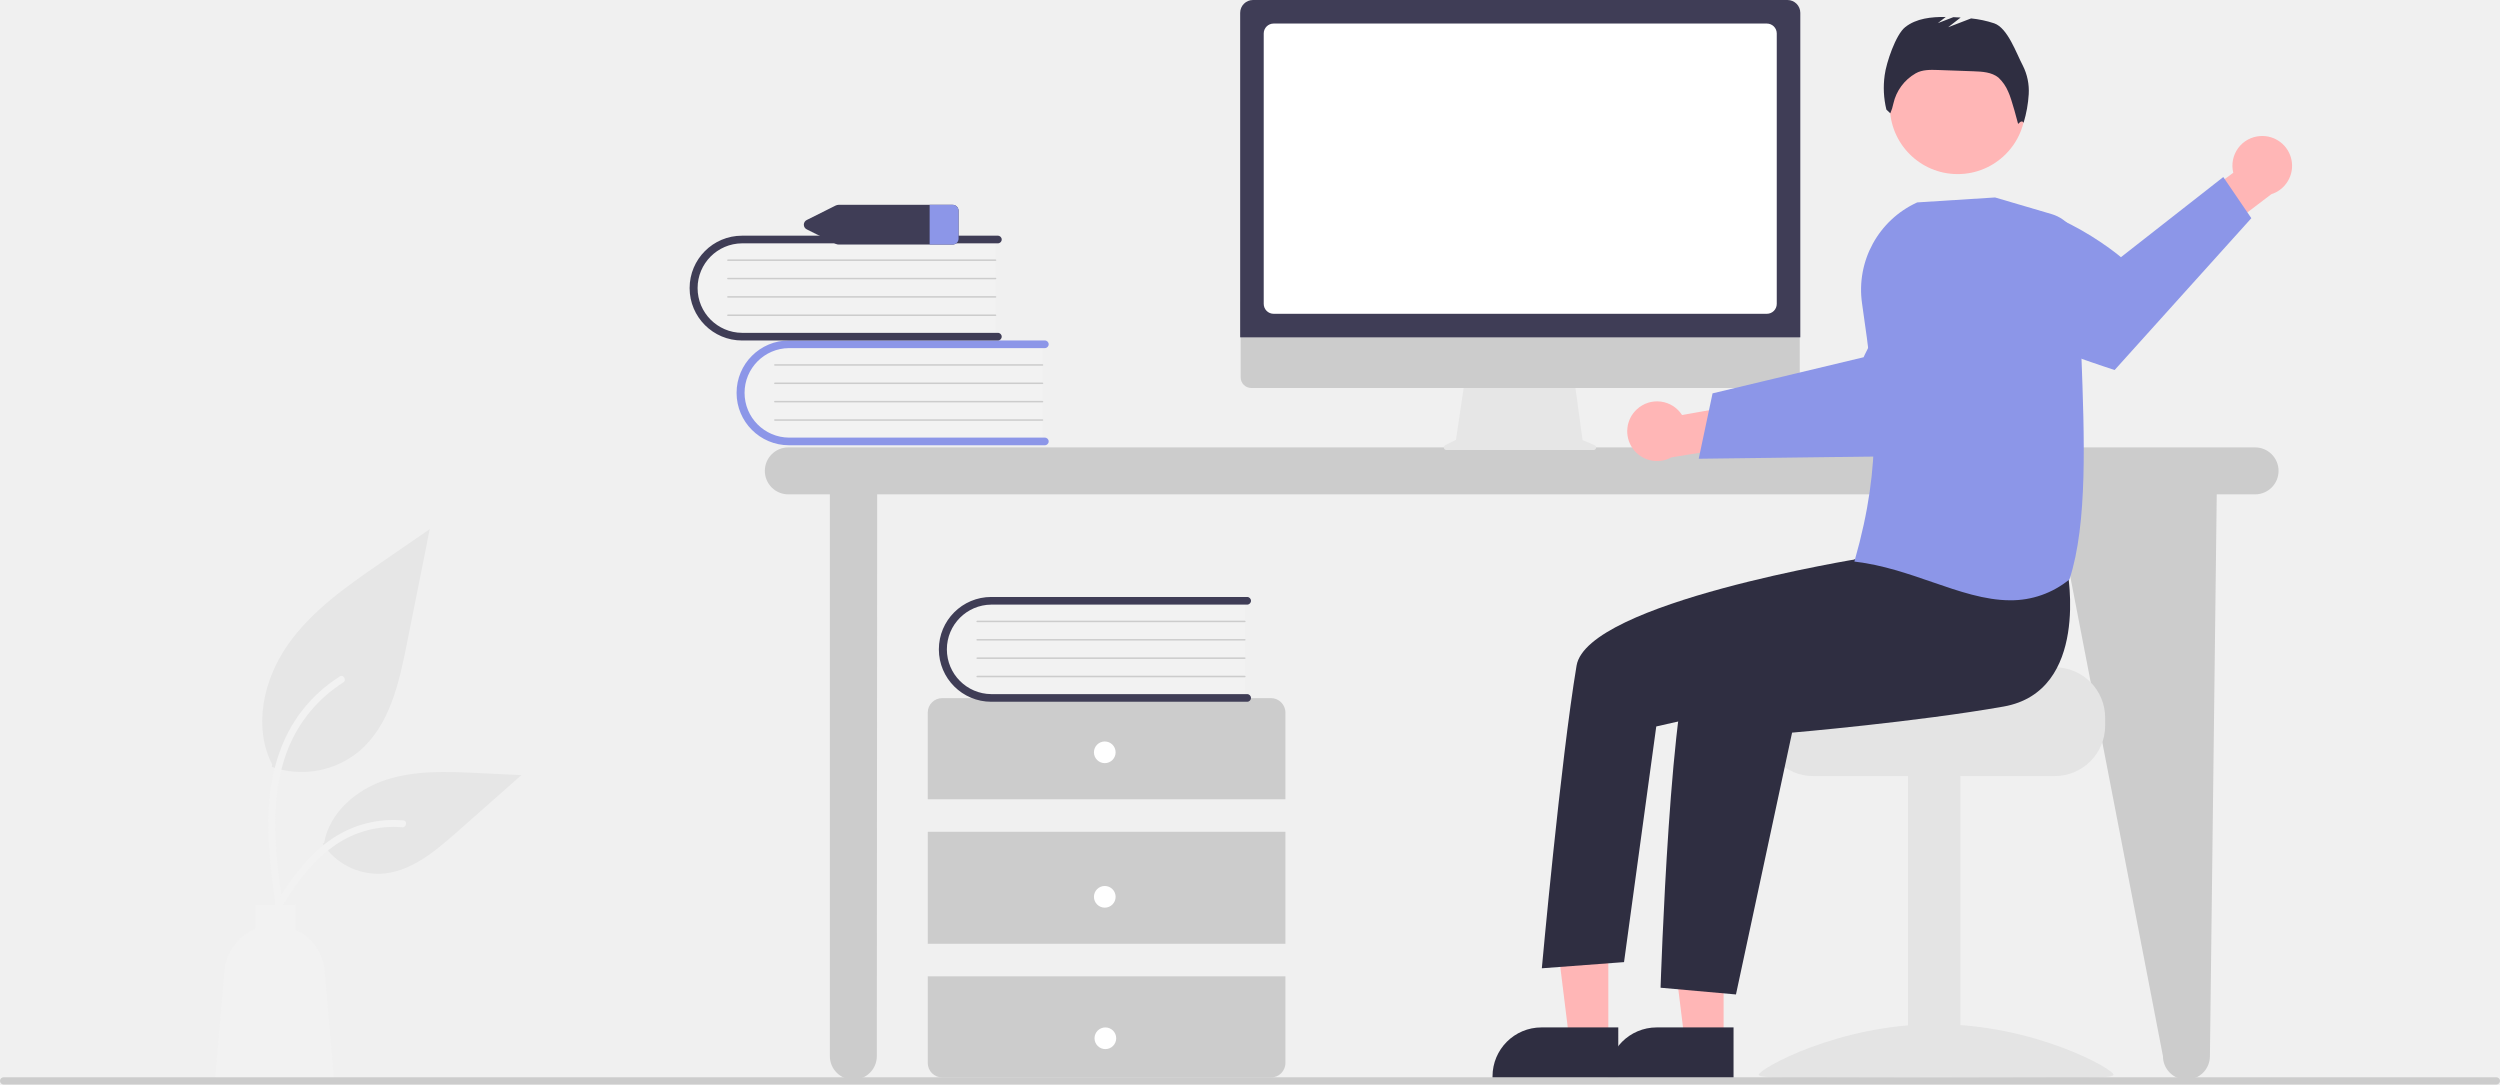
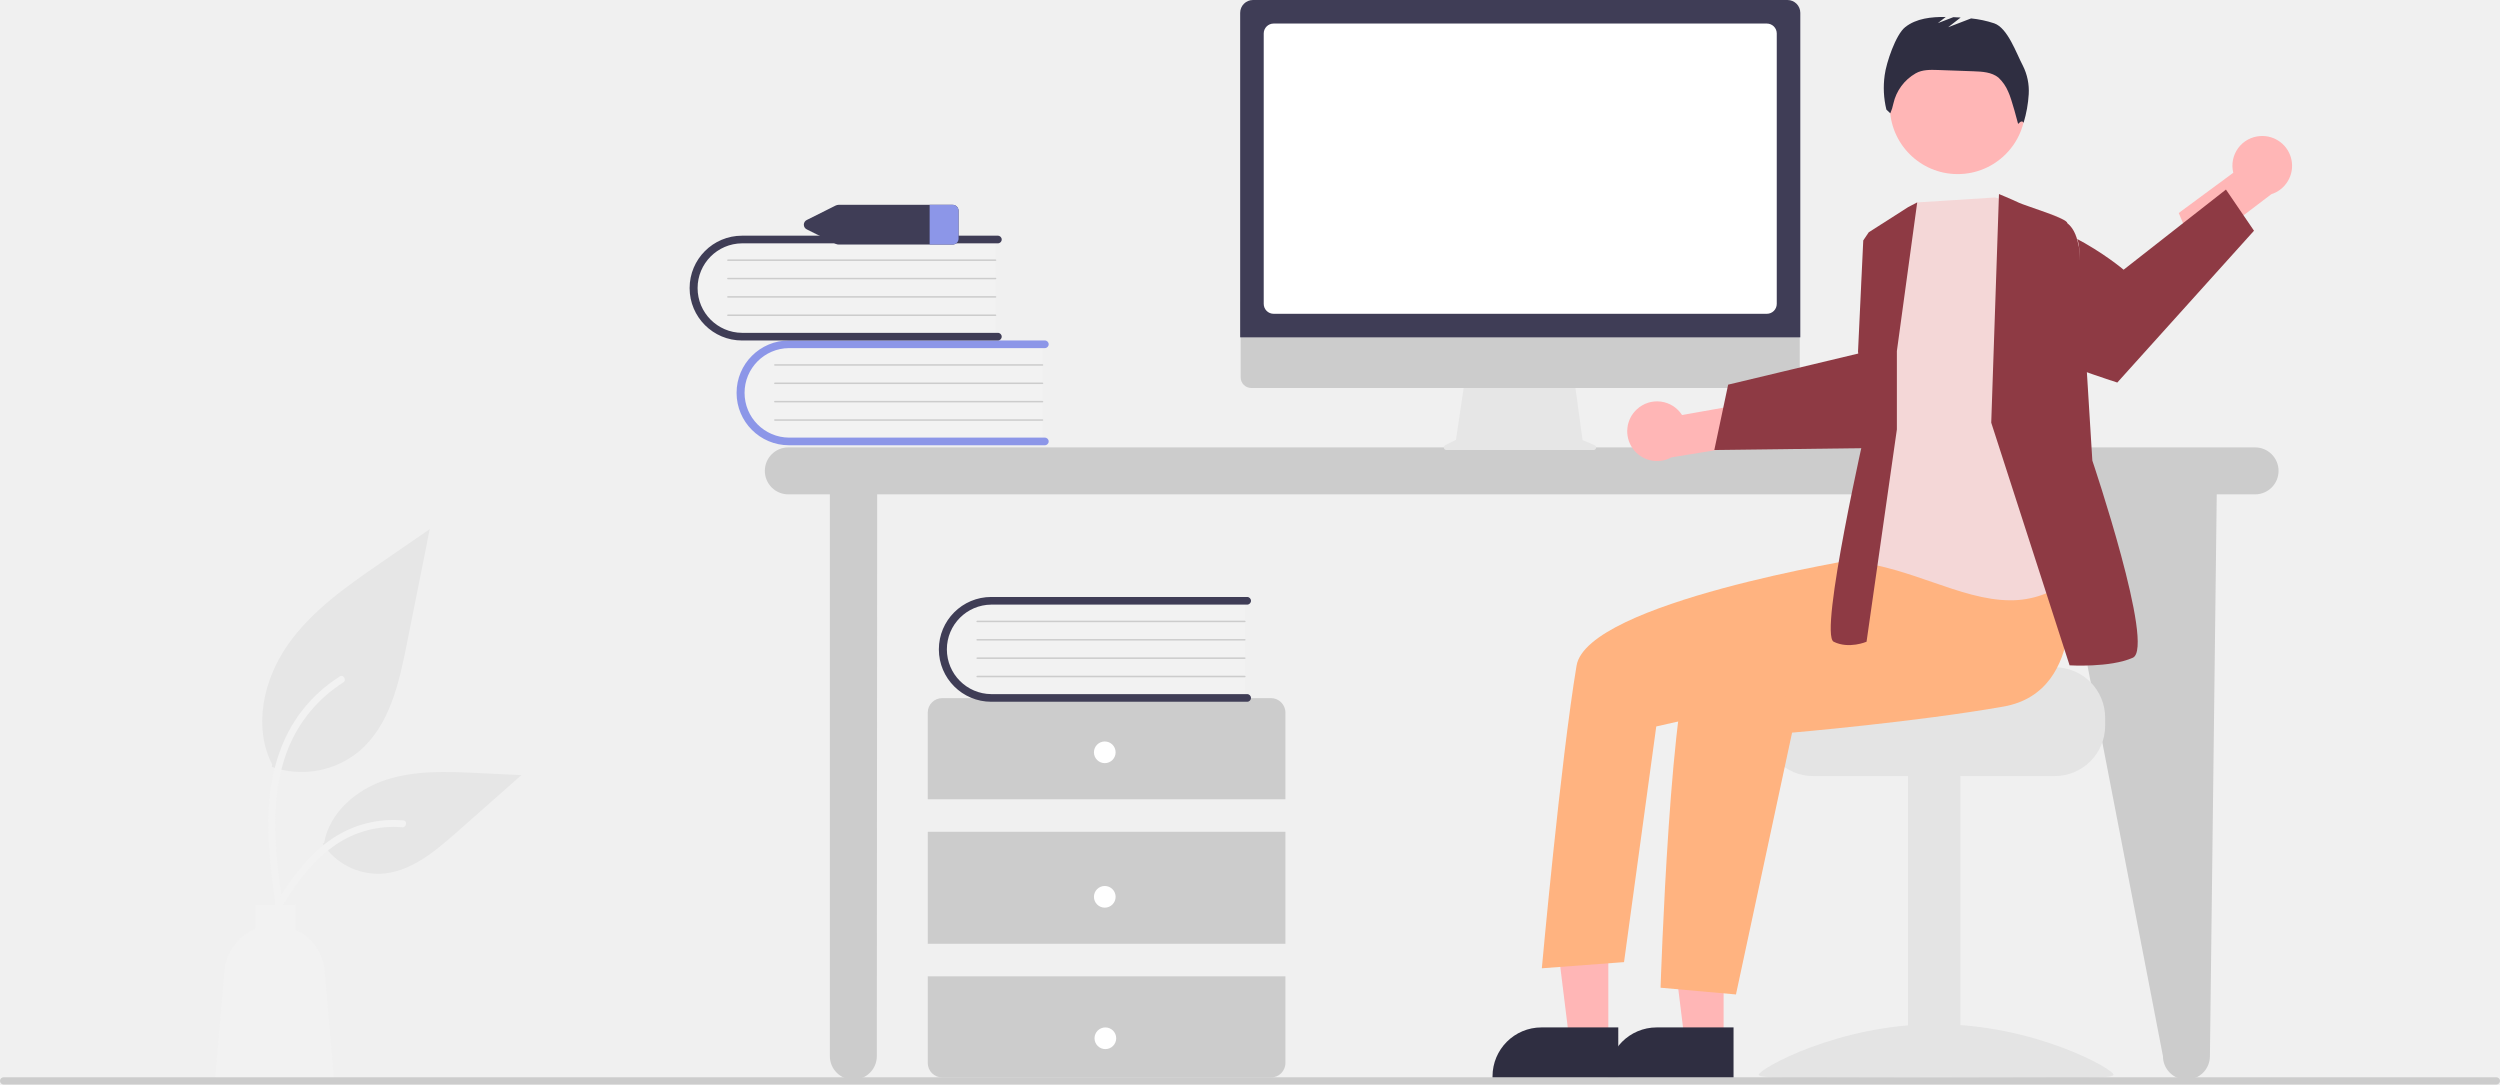
- <svg xmlns="http://www.w3.org/2000/svg" data-name="Layer 1" width="979.327" height="424.837" viewBox="0 0 979.327 424.837">
-   <path d="M993.718,412.839H419.142a9.199,9.199,0,0,0,0,18.398H435.417V651.303a9.199,9.199,0,0,0,18.398,0l.14-220.065h461.156l42.52,220.065a9.199,9.199,0,1,0,18.398,0l2.676-220.065h15.014a9.199,9.199,0,0,0,0-18.398Z" transform="translate(-110.3366 -237.5817)" fill="#ccc" />
-   <path d="M518.737,371.85v38.955H421.141a19.489,19.489,0,1,1-1.355-38.955q.677-.024,1.355,0Z" transform="translate(-110.3366 -237.5817)" fill="#f2f2f2" />
-   <path d="M521.134,410.506a1.499,1.499,0,0,1-1.498,1.498H419.403a20.526,20.526,0,0,1,0-41.052H519.636a1.498,1.498,0,1,1,0,2.997H419.403a17.53,17.53,0,0,0,0,35.059H519.636A1.499,1.499,0,0,1,521.134,410.506Z" transform="translate(-110.3366 -237.5817)" fill="#8c96e8" />
-   <path d="M518.737,380.84H413.859a.3.3,0,0,1-.006-.599H518.737a.3.3,0,0,1,0,.599Z" transform="translate(-110.3366 -237.5817)" fill="#ccc" />
-   <path d="M518.737,388.032H413.859a.3.3,0,0,1-.006-.599H518.737a.3.3,0,0,1,0,.599Z" transform="translate(-110.3366 -237.5817)" fill="#ccc" />
-   <path d="M518.737,395.223H413.859a.3.3,0,0,1-.006-.599H518.737a.3.3,0,0,1,0,.599Z" transform="translate(-110.3366 -237.5817)" fill="#ccc" />
-   <path d="M518.737,402.415H413.859a.3.3,0,0,1-.006-.599H518.737a.3.3,0,0,1,0,.599Z" transform="translate(-110.3366 -237.5817)" fill="#ccc" />
-   <path d="M500.339,330.809v38.955H402.743a19.489,19.489,0,0,1-1.355-38.955q.677-.024,1.355,0Z" transform="translate(-110.3366 -237.5817)" fill="#f2f2f2" />
-   <path d="M502.737,369.464a1.499,1.499,0,0,1-1.498,1.498H401.005a20.526,20.526,0,0,1,0-41.052H501.239a1.498,1.498,0,1,1,0,2.997H401.005a17.53,17.53,0,0,0,0,35.059H501.239A1.499,1.499,0,0,1,502.737,369.464Z" transform="translate(-110.3366 -237.5817)" fill="#3f3d56" />
-   <path d="M500.339,339.799H395.461a.3.3,0,0,1-.006-.599H500.339a.3.3,0,0,1,0,.599Z" transform="translate(-110.3366 -237.5817)" fill="#ccc" />
-   <path d="M500.339,346.991H395.461a.3.3,0,0,1-.006-.599H500.339a.3.3,0,0,1,0,.599Z" transform="translate(-110.3366 -237.5817)" fill="#ccc" />
-   <path d="M500.339,354.182H395.461a.3.3,0,0,1-.006-.599H500.339a.3.3,0,0,1,0,.599Z" transform="translate(-110.3366 -237.5817)" fill="#ccc" />
-   <path d="M500.339,361.374H395.461a.3.3,0,0,1-.006-.599H500.339a.3.3,0,0,1,0,.599Z" transform="translate(-110.3366 -237.5817)" fill="#ccc" />
-   <path d="M613.874,550.683V516.718a5.661,5.661,0,0,0-5.661-5.661H479.428a5.661,5.661,0,0,0-5.661,5.661v33.965Z" transform="translate(-110.3366 -237.5817)" fill="#ccc" />
-   <rect x="363.431" y="325.839" width="140.106" height="43.872" fill="#ccc" />
-   <path d="M473.768,620.029V653.994a5.661,5.661,0,0,0,5.661,5.661H608.213a5.661,5.661,0,0,0,5.661-5.661V620.029Z" transform="translate(-110.3366 -237.5817)" fill="#ccc" />
-   <circle cx="432.776" cy="294.704" r="4.246" fill="#fff" />
-   <circle cx="432.776" cy="351.312" r="4.246" fill="#fff" />
-   <circle cx="433.004" cy="406.722" r="4.246" fill="#fff" />
-   <path d="M597.989,472.331v38.955H500.393a19.489,19.489,0,0,1-1.356-38.955q.678-.024,1.356,0Z" transform="translate(-110.3366 -237.5817)" fill="#f2f2f2" />
-   <path d="M600.386,510.986a1.499,1.499,0,0,1-1.498,1.498H498.655a20.526,20.526,0,0,1-.025-41.052H598.888a1.498,1.498,0,1,1,0,2.997H498.655a17.53,17.53,0,0,0,0,35.059H598.888A1.499,1.499,0,0,1,600.386,510.986Z" transform="translate(-110.3366 -237.5817)" fill="#3f3d56" />
-   <path d="M597.989,481.32H493.111a.3.3,0,0,1-.006-.599H597.989a.3.3,0,0,1,0,.599Z" transform="translate(-110.3366 -237.5817)" fill="#ccc" />
-   <path d="M597.989,488.512H493.111a.3.3,0,0,1-.006-.599H597.989a.3.3,0,0,1,0,.599Z" transform="translate(-110.3366 -237.5817)" fill="#ccc" />
-   <path d="M597.989,495.703H493.111a.3.3,0,0,1-.006-.599H597.989a.3.3,0,0,1,0,.599Z" transform="translate(-110.3366 -237.5817)" fill="#ccc" />
-   <path d="M597.989,502.895H493.111a.3.3,0,0,1-.006-.599H597.989a.3.3,0,0,1,0,.599Z" transform="translate(-110.3366 -237.5817)" fill="#ccc" />
-   <path d="M483.367,317.814H438.902a2.747,2.747,0,0,0-1.217.283l-11.223,5.618a2.045,2.045,0,0,0,0,3.764l11.223,5.618a2.747,2.747,0,0,0,1.217.283h44.466a2.334,2.334,0,0,0,2.463-2.165v-11.237A2.334,2.334,0,0,0,483.367,317.814Z" transform="translate(-110.3366 -237.5817)" fill="#3f3d56" />
-   <path d="M485.83,319.979v11.237a2.334,2.334,0,0,1-2.463,2.165h-8.859V317.814h8.859A2.334,2.334,0,0,1,485.83,319.979Z" transform="translate(-110.3366 -237.5817)" fill="#8c96e8" />
-   <path d="M216.781,537.993a35.34,35.34,0,0,0,34.126-6.011c11.953-10.032,15.7-26.56,18.749-41.864q4.509-22.633,9.019-45.266l-18.882,13.002c-13.579,9.35-27.464,18.999-36.866,32.542S209.421,522.426,216.975,537.08" transform="translate(-110.3366 -237.5817)" fill="#e6e6e6" />
-   <path d="M218.395,592.797c-1.911-13.921-3.876-28.02-2.536-42.09,1.191-12.496,5.003-24.7,12.764-34.707a57.736,57.736,0,0,1,14.813-13.423c1.481-.935,2.845,1.413,1.37,2.343a54.888,54.888,0,0,0-21.711,26.196c-4.727,12.023-5.486,25.128-4.671,37.9.493,7.723,1.537,15.396,2.589,23.059a1.406,1.406,0,0,1-.948,1.669,1.365,1.365,0,0,1-1.669-.948Z" transform="translate(-110.3366 -237.5817)" fill="#f2f2f2" />
-   <path d="M236.802,568.164a26.014,26.014,0,0,0,22.666,11.699c11.474-.545,21.04-8.553,29.651-16.156l25.47-22.488-16.857-.807c-12.122-.58-24.557-1.121-36.104,2.617s-22.195,12.735-24.306,24.686" transform="translate(-110.3366 -237.5817)" fill="#e6e6e6" />
-   <path d="M212.994,600.8c9.199-16.276,19.868-34.365,38.933-40.147A43.445,43.445,0,0,1,268.302,558.962c1.739.15,1.304,2.83-.431,2.68a40.361,40.361,0,0,0-26.133,6.914c-7.369,5.016-13.106,11.988-17.962,19.383-2.974,4.529-5.639,9.251-8.303,13.966-.852,1.507-3.341.419-2.479-1.105Z" transform="translate(-110.3366 -237.5817)" fill="#f2f2f2" />
-   <path d="M198.255,617.932a19.698,19.698,0,0,1,12.071-16.498v-9.41h15.782v9.706a19.688,19.688,0,0,1,11.414,16.202l3.711,43.138H194.544Z" transform="translate(-110.3366 -237.5817)" fill="#f2f2f2" />
-   <path d="M734.973,411.955l-4.695-1.977-3.221-23.536h-42.889l-3.491,23.439-4.2,2.1a.997.997,0,0,0,.446,1.89h57.663A.997.997,0,0,0,734.973,411.955Z" transform="translate(-110.3366 -237.5817)" fill="#e6e6e6" />
-   <path d="M811.19,389.574H600.507a4.174,4.174,0,0,1-4.165-4.174V355.691H815.354V385.4A4.174,4.174,0,0,1,811.19,389.574Z" transform="translate(-110.3366 -237.5817)" fill="#ccc" />
-   <path d="M815.575,369.732H596.15V242.613a5.037,5.037,0,0,1,5.032-5.032h209.361a5.038,5.038,0,0,1,5.032,5.032Z" transform="translate(-110.3366 -237.5817)" fill="#3f3d56" />
-   <path d="M802.469,360.506h-193.214a3.883,3.883,0,0,1-3.879-3.879V250.687a3.884,3.884,0,0,1,3.879-3.879h193.214a3.884,3.884,0,0,1,3.879,3.879V356.627A3.883,3.883,0,0,1,802.469,360.506Z" transform="translate(-110.3366 -237.5817)" fill="#fff" />
-   <path d="M751.58,397.887a11.616,11.616,0,0,1,17.666,2.272l26.134-4.646,6.697,15.193-36.999,6.043a11.679,11.679,0,0,1-13.499-18.862Z" transform="translate(-110.3366 -237.5817)" fill="#ffb6b6" />
-   <path d="M775.776,417.286l27.246-.34,3.449-.047,55.433-.698s15.053-14.361,28.161-29.146l-1.837-13.288A54.292,54.292,0,0,0,870.023,340.152C851.25,352.696,840.363,377.526,840.363,377.526l-34.37,8.221-3.438.822-21.356,5.103Z" transform="translate(-110.3366 -237.5817)" fill="#8c96e8" />
-   <path d="M915.25,498.962H864.392c0,2.179-55.594,3.948-55.594,3.948a20.309,20.309,0,0,0-3.332,3.158,19.597,19.597,0,0,0-4.58,12.633v3.158a19.746,19.746,0,0,0,19.739,19.739h94.625a19.756,19.756,0,0,0,19.739-19.739v-3.158A19.766,19.766,0,0,0,915.25,498.962Z" transform="translate(-110.3366 -237.5817)" fill="#e4e4e4" />
-   <rect x="747.402" y="303.231" width="20.528" height="118.49" fill="#e4e4e4" />
-   <path d="M799.312,658.581c0,2.218,31.107.858,69.48.858s69.48,1.36,69.48-.858-31.107-19.807-69.48-19.807S799.312,656.363,799.312,658.581Z" transform="translate(-110.3366 -237.5817)" fill="#e4e4e4" />
-   <polygon points="675.186 407.461 659.908 407.46 652.64 348.531 675.188 348.532 675.186 407.461" fill="#ffb6b6" />
-   <path d="M789.419,659.852l-49.262-.002v-.623a19.175,19.175,0,0,1,19.174-19.174h.001l30.088.001Z" transform="translate(-110.3366 -237.5817)" fill="#2f2e41" />
-   <polygon points="630.031 407.461 614.753 407.46 607.485 348.531 630.033 348.532 630.031 407.461" fill="#ffb6b6" />
-   <path d="M744.264,659.852l-49.262-.002v-.623a19.175,19.175,0,0,1,19.174-19.174h.001l30.088.001Z" transform="translate(-110.3366 -237.5817)" fill="#2f2e41" />
-   <circle cx="766.887" cy="41.636" r="26.564" fill="#ffb6b6" />
-   <path d="M920.217,461.224s8.913,47.131-25,53.132-82.866,10.22-82.866,10.22L790.367,627.143l-29.534-2.637s3.928-123.467,13.588-133.127,70.712-38.583,70.712-38.583Z" transform="translate(-110.3366 -237.5817)" fill="#2f2e41" />
-   <path d="M853.983,441.471,839.151,456.351s-107.094,17.25-111.226,41.985c-6.237,37.344-13.605,118.552-13.605,118.552l32.199-2.415,12.626-92.311,51.518-11.719L869.277,478.5Z" transform="translate(-110.3366 -237.5817)" fill="#2f2e41" />
-   <path d="M902.785,263.361c-2.622-4.948-5.954-14.808-11.247-16.637a42.077,42.077,0,0,0-9.058-1.93l-8.996,3.46,4.896-3.808q-1.43-.085-2.858-.139l-6.07,2.335,3.105-2.415c-5.659-.058-11.5.53-15.885,3.975-3.738,2.937-7.442,14.062-8.041,18.778a35.917,35.917,0,0,0,.66,13.531l1.537,1.462a18.859,18.859,0,0,0,1.206-3.839,18.181,18.181,0,0,1,8.703-11.806l.084-.047c2.578-1.451,5.707-1.384,8.663-1.278l14.042.505c3.378.122,7.016.335,9.65,2.454a15.888,15.888,0,0,1,3.858,5.589c1.309,2.641,3.866,12.604,3.866,12.604s1.447-1.881,2.14-.481a48.398,48.398,0,0,0,2.014-11.233A22.009,22.009,0,0,0,902.785,263.361Z" transform="translate(-110.3366 -237.5817)" fill="#2f2e41" />
-   <path d="M995.694,290.883A11.616,11.616,0,0,0,985.181,305.261l-21.361,15.757,6.41,15.317,29.854-22.676a11.679,11.679,0,0,0-4.389-22.776Z" transform="translate(-110.3366 -237.5817)" fill="#ffb6b6" />
-   <path d="M992.256,323.052l-53.551,59.474s-25.609-8.198-45.415-17.086l-8.898-27.328a54.343,54.343,0,0,1-2.601-19.664c27.456-7.306,59.391,19.879,59.391,19.879l40.085-31.399Z" transform="translate(-110.3366 -237.5817)" fill="#8c96e8" />
-   <path d="M867.301,465.617c-9.554-3.3-19.433-6.713-30.089-7.994l-.458-.055.126-.443c11.031-38.731,8.278-63.507,2.872-100.723a37.591,37.591,0,0,1,21.548-39.501l.065-.03,30.434-1.934.069-.004,22.134,6.51a15.183,15.183,0,0,1,10.867,14.831c-.24,12.239.269,25.904.807,40.371,1.208,32.456,2.457,66.016-4.63,87.792l-.037.114-.095.074a36.099,36.099,0,0,1-23.081,8.108C887.901,472.732,877.762,469.23,867.301,465.617Z" transform="translate(-110.3366 -237.5817)" fill="#8c96e8" />
-   <path d="M1088.248,662.418H111.752a1.415,1.415,0,1,1,0-2.83h976.496a1.415,1.415,0,1,1,0,2.83Z" transform="translate(-110.3366 -237.5817)" fill="#ccc" />
+ <svg xmlns="http://www.w3.org/2000/svg" data-name="Layer 1" width="979.327" height="424.837" viewBox="0 0 979.327 424.837" version="1.1" id="svg108">
+   <defs id="defs112" />
+   <path d="M993.718,412.839H419.142a9.199,9.199,0,0,0,0,18.398H435.417V651.303a9.199,9.199,0,0,0,18.398,0l.14-220.065h461.156l42.52,220.065a9.199,9.199,0,1,0,18.398,0l2.676-220.065h15.014a9.199,9.199,0,0,0,0-18.398Z" transform="translate(-110.3366 -237.5817)" fill="#ccc" id="path2" />
+   <path d="M518.737,371.85v38.955H421.141a19.489,19.489,0,1,1-1.355-38.955q.677-.024,1.355,0Z" transform="translate(-110.3366 -237.5817)" fill="#f2f2f2" id="path4" />
+   <path d="M521.134,410.506a1.499,1.499,0,0,1-1.498,1.498H419.403a20.526,20.526,0,0,1,0-41.052H519.636a1.498,1.498,0,1,1,0,2.997H419.403a17.53,17.53,0,0,0,0,35.059H519.636A1.499,1.499,0,0,1,521.134,410.506Z" transform="translate(-110.3366 -237.5817)" fill="#8c96e8" id="path6" />
+   <path d="M518.737,380.84H413.859a.3.3,0,0,1-.006-.599H518.737a.3.3,0,0,1,0,.599Z" transform="translate(-110.3366 -237.5817)" fill="#ccc" id="path8" />
+   <path d="M518.737,388.032H413.859a.3.3,0,0,1-.006-.599H518.737a.3.3,0,0,1,0,.599Z" transform="translate(-110.3366 -237.5817)" fill="#ccc" id="path10" />
+   <path d="M518.737,395.223H413.859a.3.3,0,0,1-.006-.599H518.737a.3.3,0,0,1,0,.599Z" transform="translate(-110.3366 -237.5817)" fill="#ccc" id="path12" />
+   <path d="M518.737,402.415H413.859a.3.3,0,0,1-.006-.599H518.737a.3.3,0,0,1,0,.599Z" transform="translate(-110.3366 -237.5817)" fill="#ccc" id="path14" />
+   <path d="M500.339,330.809v38.955H402.743a19.489,19.489,0,0,1-1.355-38.955q.677-.024,1.355,0Z" transform="translate(-110.3366 -237.5817)" fill="#f2f2f2" id="path16" />
+   <path d="M502.737,369.464a1.499,1.499,0,0,1-1.498,1.498H401.005a20.526,20.526,0,0,1,0-41.052H501.239a1.498,1.498,0,1,1,0,2.997H401.005a17.53,17.53,0,0,0,0,35.059H501.239A1.499,1.499,0,0,1,502.737,369.464Z" transform="translate(-110.3366 -237.5817)" fill="#3f3d56" id="path18" />
+   <path d="M500.339,339.799H395.461a.3.3,0,0,1-.006-.599H500.339a.3.3,0,0,1,0,.599Z" transform="translate(-110.3366 -237.5817)" fill="#ccc" id="path20" />
+   <path d="M500.339,346.991H395.461a.3.3,0,0,1-.006-.599H500.339a.3.3,0,0,1,0,.599Z" transform="translate(-110.3366 -237.5817)" fill="#ccc" id="path22" />
+   <path d="M500.339,354.182H395.461a.3.3,0,0,1-.006-.599H500.339a.3.3,0,0,1,0,.599Z" transform="translate(-110.3366 -237.5817)" fill="#ccc" id="path24" />
+   <path d="M500.339,361.374H395.461a.3.3,0,0,1-.006-.599H500.339a.3.3,0,0,1,0,.599Z" transform="translate(-110.3366 -237.5817)" fill="#ccc" id="path26" />
+   <path d="M613.874,550.683V516.718a5.661,5.661,0,0,0-5.661-5.661H479.428a5.661,5.661,0,0,0-5.661,5.661v33.965Z" transform="translate(-110.3366 -237.5817)" fill="#ccc" id="path28" />
+   <rect x="363.431" y="325.839" width="140.106" height="43.872" fill="#ccc" id="rect30" />
+   <path d="M473.768,620.029V653.994a5.661,5.661,0,0,0,5.661,5.661H608.213a5.661,5.661,0,0,0,5.661-5.661V620.029Z" transform="translate(-110.3366 -237.5817)" fill="#ccc" id="path32" />
+   <circle cx="432.776" cy="294.704" r="4.246" fill="#fff" id="circle34" />
+   <circle cx="432.776" cy="351.312" r="4.246" fill="#fff" id="circle36" />
+   <circle cx="433.004" cy="406.722" r="4.246" fill="#fff" id="circle38" />
+   <path d="M597.989,472.331v38.955H500.393a19.489,19.489,0,0,1-1.356-38.955q.678-.024,1.356,0Z" transform="translate(-110.3366 -237.5817)" fill="#f2f2f2" id="path40" />
+   <path d="M600.386,510.986a1.499,1.499,0,0,1-1.498,1.498H498.655a20.526,20.526,0,0,1-.025-41.052H598.888a1.498,1.498,0,1,1,0,2.997H498.655a17.53,17.53,0,0,0,0,35.059H598.888A1.499,1.499,0,0,1,600.386,510.986Z" transform="translate(-110.3366 -237.5817)" fill="#3f3d56" id="path42" />
+   <path d="M597.989,481.32H493.111a.3.3,0,0,1-.006-.599H597.989a.3.3,0,0,1,0,.599Z" transform="translate(-110.3366 -237.5817)" fill="#ccc" id="path44" />
+   <path d="M597.989,488.512H493.111a.3.3,0,0,1-.006-.599H597.989a.3.3,0,0,1,0,.599Z" transform="translate(-110.3366 -237.5817)" fill="#ccc" id="path46" />
+   <path d="M597.989,495.703H493.111a.3.3,0,0,1-.006-.599H597.989a.3.3,0,0,1,0,.599Z" transform="translate(-110.3366 -237.5817)" fill="#ccc" id="path48" />
+   <path d="M597.989,502.895H493.111a.3.3,0,0,1-.006-.599H597.989a.3.3,0,0,1,0,.599Z" transform="translate(-110.3366 -237.5817)" fill="#ccc" id="path50" />
+   <path d="M483.367,317.814H438.902a2.747,2.747,0,0,0-1.217.283l-11.223,5.618a2.045,2.045,0,0,0,0,3.764l11.223,5.618a2.747,2.747,0,0,0,1.217.283h44.466a2.334,2.334,0,0,0,2.463-2.165v-11.237A2.334,2.334,0,0,0,483.367,317.814Z" transform="translate(-110.3366 -237.5817)" fill="#3f3d56" id="path52" />
+   <path d="M485.83,319.979v11.237a2.334,2.334,0,0,1-2.463,2.165h-8.859V317.814h8.859A2.334,2.334,0,0,1,485.83,319.979Z" transform="translate(-110.3366 -237.5817)" fill="#8c96e8" id="path54" />
+   <path d="M216.781,537.993a35.34,35.34,0,0,0,34.126-6.011c11.953-10.032,15.7-26.56,18.749-41.864q4.509-22.633,9.019-45.266l-18.882,13.002c-13.579,9.35-27.464,18.999-36.866,32.542S209.421,522.426,216.975,537.08" transform="translate(-110.3366 -237.5817)" fill="#e6e6e6" id="path56" />
+   <path d="M218.395,592.797c-1.911-13.921-3.876-28.02-2.536-42.09,1.191-12.496,5.003-24.7,12.764-34.707a57.736,57.736,0,0,1,14.813-13.423c1.481-.935,2.845,1.413,1.37,2.343a54.888,54.888,0,0,0-21.711,26.196c-4.727,12.023-5.486,25.128-4.671,37.9.493,7.723,1.537,15.396,2.589,23.059a1.406,1.406,0,0,1-.948,1.669,1.365,1.365,0,0,1-1.669-.948Z" transform="translate(-110.3366 -237.5817)" fill="#f2f2f2" id="path58" />
+   <path d="M236.802,568.164a26.014,26.014,0,0,0,22.666,11.699c11.474-.545,21.04-8.553,29.651-16.156l25.47-22.488-16.857-.807c-12.122-.58-24.557-1.121-36.104,2.617s-22.195,12.735-24.306,24.686" transform="translate(-110.3366 -237.5817)" fill="#e6e6e6" id="path60" />
+   <path d="M212.994,600.8c9.199-16.276,19.868-34.365,38.933-40.147A43.445,43.445,0,0,1,268.302,558.962c1.739.15,1.304,2.83-.431,2.68a40.361,40.361,0,0,0-26.133,6.914c-7.369,5.016-13.106,11.988-17.962,19.383-2.974,4.529-5.639,9.251-8.303,13.966-.852,1.507-3.341.419-2.479-1.105Z" transform="translate(-110.3366 -237.5817)" fill="#f2f2f2" id="path62" />
+   <path d="M198.255,617.932a19.698,19.698,0,0,1,12.071-16.498v-9.41h15.782v9.706a19.688,19.688,0,0,1,11.414,16.202l3.711,43.138H194.544Z" transform="translate(-110.3366 -237.5817)" fill="#f2f2f2" id="path64" />
+   <path d="M734.973,411.955l-4.695-1.977-3.221-23.536h-42.889l-3.491,23.439-4.2,2.1a.997.997,0,0,0,.446,1.89h57.663A.997.997,0,0,0,734.973,411.955Z" transform="translate(-110.3366 -237.5817)" fill="#e6e6e6" id="path66" />
+   <path d="M811.19,389.574H600.507a4.174,4.174,0,0,1-4.165-4.174V355.691H815.354V385.4A4.174,4.174,0,0,1,811.19,389.574Z" transform="translate(-110.3366 -237.5817)" fill="#ccc" id="path68" />
+   <path d="M815.575,369.732H596.15V242.613a5.037,5.037,0,0,1,5.032-5.032h209.361a5.038,5.038,0,0,1,5.032,5.032Z" transform="translate(-110.3366 -237.5817)" fill="#3f3d56" id="path70" />
+   <path d="M802.469,360.506h-193.214a3.883,3.883,0,0,1-3.879-3.879V250.687a3.884,3.884,0,0,1,3.879-3.879h193.214a3.884,3.884,0,0,1,3.879,3.879V356.627A3.883,3.883,0,0,1,802.469,360.506Z" transform="translate(-110.3366 -237.5817)" fill="#fff" id="path72" />
+   <path d="M751.58,397.887a11.616,11.616,0,0,1,17.666,2.272l26.134-4.646,6.697,15.193-36.999,6.043a11.679,11.679,0,0,1-13.499-18.862Z" transform="translate(-110.3366 -237.5817)" fill="#ffb6b6" id="path74" />
+   <path d="m 671.547,176.29 27.246,-0.34 3.449,-0.047 55.433,-0.698 c 0,0 15.053,-14.361 28.161,-29.146 l -1.837,-13.288 A 54.292,54.292 0 0 0 765.794,99.156 c -18.773,12.544 -29.66,37.374 -29.66,37.374 l -34.37,8.221 -3.438,0.822 -21.356,5.103 z" fill="#8c96e8" id="path76" style="fill:#8e3a44;fill-opacity:1" />
+   <path d="M915.25,498.962H864.392c0,2.179-55.594,3.948-55.594,3.948a20.309,20.309,0,0,0-3.332,3.158,19.597,19.597,0,0,0-4.58,12.633v3.158a19.746,19.746,0,0,0,19.739,19.739h94.625a19.756,19.756,0,0,0,19.739-19.739v-3.158A19.766,19.766,0,0,0,915.25,498.962Z" transform="translate(-110.3366 -237.5817)" fill="#e4e4e4" id="path78" />
+   <rect x="747.402" y="303.231" width="20.528" height="118.49" fill="#e4e4e4" id="rect80" />
+   <path d="M799.312,658.581c0,2.218,31.107.858,69.48.858s69.48,1.36,69.48-.858-31.107-19.807-69.48-19.807S799.312,656.363,799.312,658.581Z" transform="translate(-110.3366 -237.5817)" fill="#e4e4e4" id="path82" />
+   <polygon points="675.186 407.461 659.908 407.46 652.64 348.531 675.188 348.532 675.186 407.461" fill="#ffb6b6" id="polygon84" />
+   <path d="M789.419,659.852l-49.262-.002v-.623a19.175,19.175,0,0,1,19.174-19.174h.001l30.088.001Z" transform="translate(-110.3366 -237.5817)" fill="#2f2e41" id="path86" />
+   <polygon points="630.031 407.461 614.753 407.46 607.485 348.531 630.033 348.532 630.031 407.461" fill="#ffb6b6" id="polygon88" />
+   <path d="M744.264,659.852l-49.262-.002v-.623a19.175,19.175,0,0,1,19.174-19.174h.001l30.088.001Z" transform="translate(-110.3366 -237.5817)" fill="#2f2e41" id="path90" />
+   <circle cx="766.887" cy="41.636" r="26.564" fill="#ffb6b6" id="circle92" />
+   <path d="M920.217,461.224s8.913,47.131-25,53.132-82.866,10.22-82.866,10.22L790.367,627.143l-29.534-2.637s3.928-123.467,13.588-133.127,70.712-38.583,70.712-38.583Z" transform="translate(-110.3366 -237.5817)" fill="#2f2e41" id="path94" style="fill:#ffb380;fill-opacity:1" />
+   <path d="M853.983,441.471,839.151,456.351s-107.094,17.25-111.226,41.985c-6.237,37.344-13.605,118.552-13.605,118.552l32.199-2.415,12.626-92.311,51.518-11.719L869.277,478.5Z" transform="translate(-110.3366 -237.5817)" fill="#2f2e41" id="path96" style="fill:#ffb380;fill-opacity:1" />
+   <path d="M902.785,263.361c-2.622-4.948-5.954-14.808-11.247-16.637a42.077,42.077,0,0,0-9.058-1.93l-8.996,3.46,4.896-3.808q-1.43-.085-2.858-.139l-6.07,2.335,3.105-2.415c-5.659-.058-11.5.53-15.885,3.975-3.738,2.937-7.442,14.062-8.041,18.778a35.917,35.917,0,0,0,.66,13.531l1.537,1.462a18.859,18.859,0,0,0,1.206-3.839,18.181,18.181,0,0,1,8.703-11.806l.084-.047c2.578-1.451,5.707-1.384,8.663-1.278l14.042.505c3.378.122,7.016.335,9.65,2.454a15.888,15.888,0,0,1,3.858,5.589c1.309,2.641,3.866,12.604,3.866,12.604s1.447-1.881,2.14-.481a48.398,48.398,0,0,0,2.014-11.233A22.009,22.009,0,0,0,902.785,263.361Z" transform="translate(-110.3366 -237.5817)" fill="#2f2e41" id="path98" />
+   <path d="M995.694,290.883A11.616,11.616,0,0,0,985.181,305.261l-21.361,15.757,6.41,15.317,29.854-22.676a11.679,11.679,0,0,0-4.389-22.776Z" transform="translate(-110.3366 -237.5817)" fill="#ffb6b6" id="path100" />
+   <path d="m 882.963,90.382 -53.551,59.474 c 0,0 -25.609,-8.198 -45.415,-17.086 l -8.898,-27.328 A 54.343,54.343 0 0 1 772.499,85.778 c 27.456,-7.306 59.391,19.879 59.391,19.879 l 40.085,-31.399 z" fill="#8c96e8" id="path102" style="fill:#8e3a44;fill-opacity:1" />
+   <path d="M867.301,465.617c-9.554-3.3-19.433-6.713-30.089-7.994l-.458-.055.126-.443c11.031-38.731,8.278-63.507,2.872-100.723a37.591,37.591,0,0,1,21.548-39.501l.065-.03,30.434-1.934.069-.004,22.134,6.51a15.183,15.183,0,0,1,10.867,14.831c-.24,12.239.269,25.904.807,40.371,1.208,32.456,2.457,66.016-4.63,87.792l-.037.114-.095.074a36.099,36.099,0,0,1-23.081,8.108C887.901,472.732,877.762,469.23,867.301,465.617Z" transform="translate(-110.3366 -237.5817)" fill="#8c96e8" id="path104" style="fill:#f4d7d7" />
+   <path d="m 780.029,165.579 3.03,-89.567 c 0,0 4.637,1.893 7.862,3.424 2.406,1.142 19.258,6.26 18.865,7.949 3.029,2.379 3.879,6.062 4.699,9.762 l 5.151,83.284 c 0,0 24.754,73.271 15.842,77.232 -8.911,3.961 -24.754,2.97 -24.754,2.97 l -30.695,-95.054 z" fill="#2f2e41" id="path22-3" style="fill:#8e3a44;fill-opacity:1" />
+   <path d="M1088.248,662.418H111.752a1.415,1.415,0,1,1,0-2.83h976.496a1.415,1.415,0,1,1,0,2.83Z" transform="translate(-110.3366 -237.5817)" fill="#ccc" id="path106" />
+   <path d="m 743.065,137.52 7.965,-58.231 -3.523,1.837 -15.458,9.862 -2.154,3.2 -2.051,43.535 3.34,28.511 c 0,0 -18.813,82.182 -12.872,85.153 5.941,2.97 12.872,0 12.872,0 l 11.882,-83.173 v -30.695 z" fill="#2f2e41" id="path24-6" style="fill:#8e3a44;fill-opacity:1" />
</svg>
